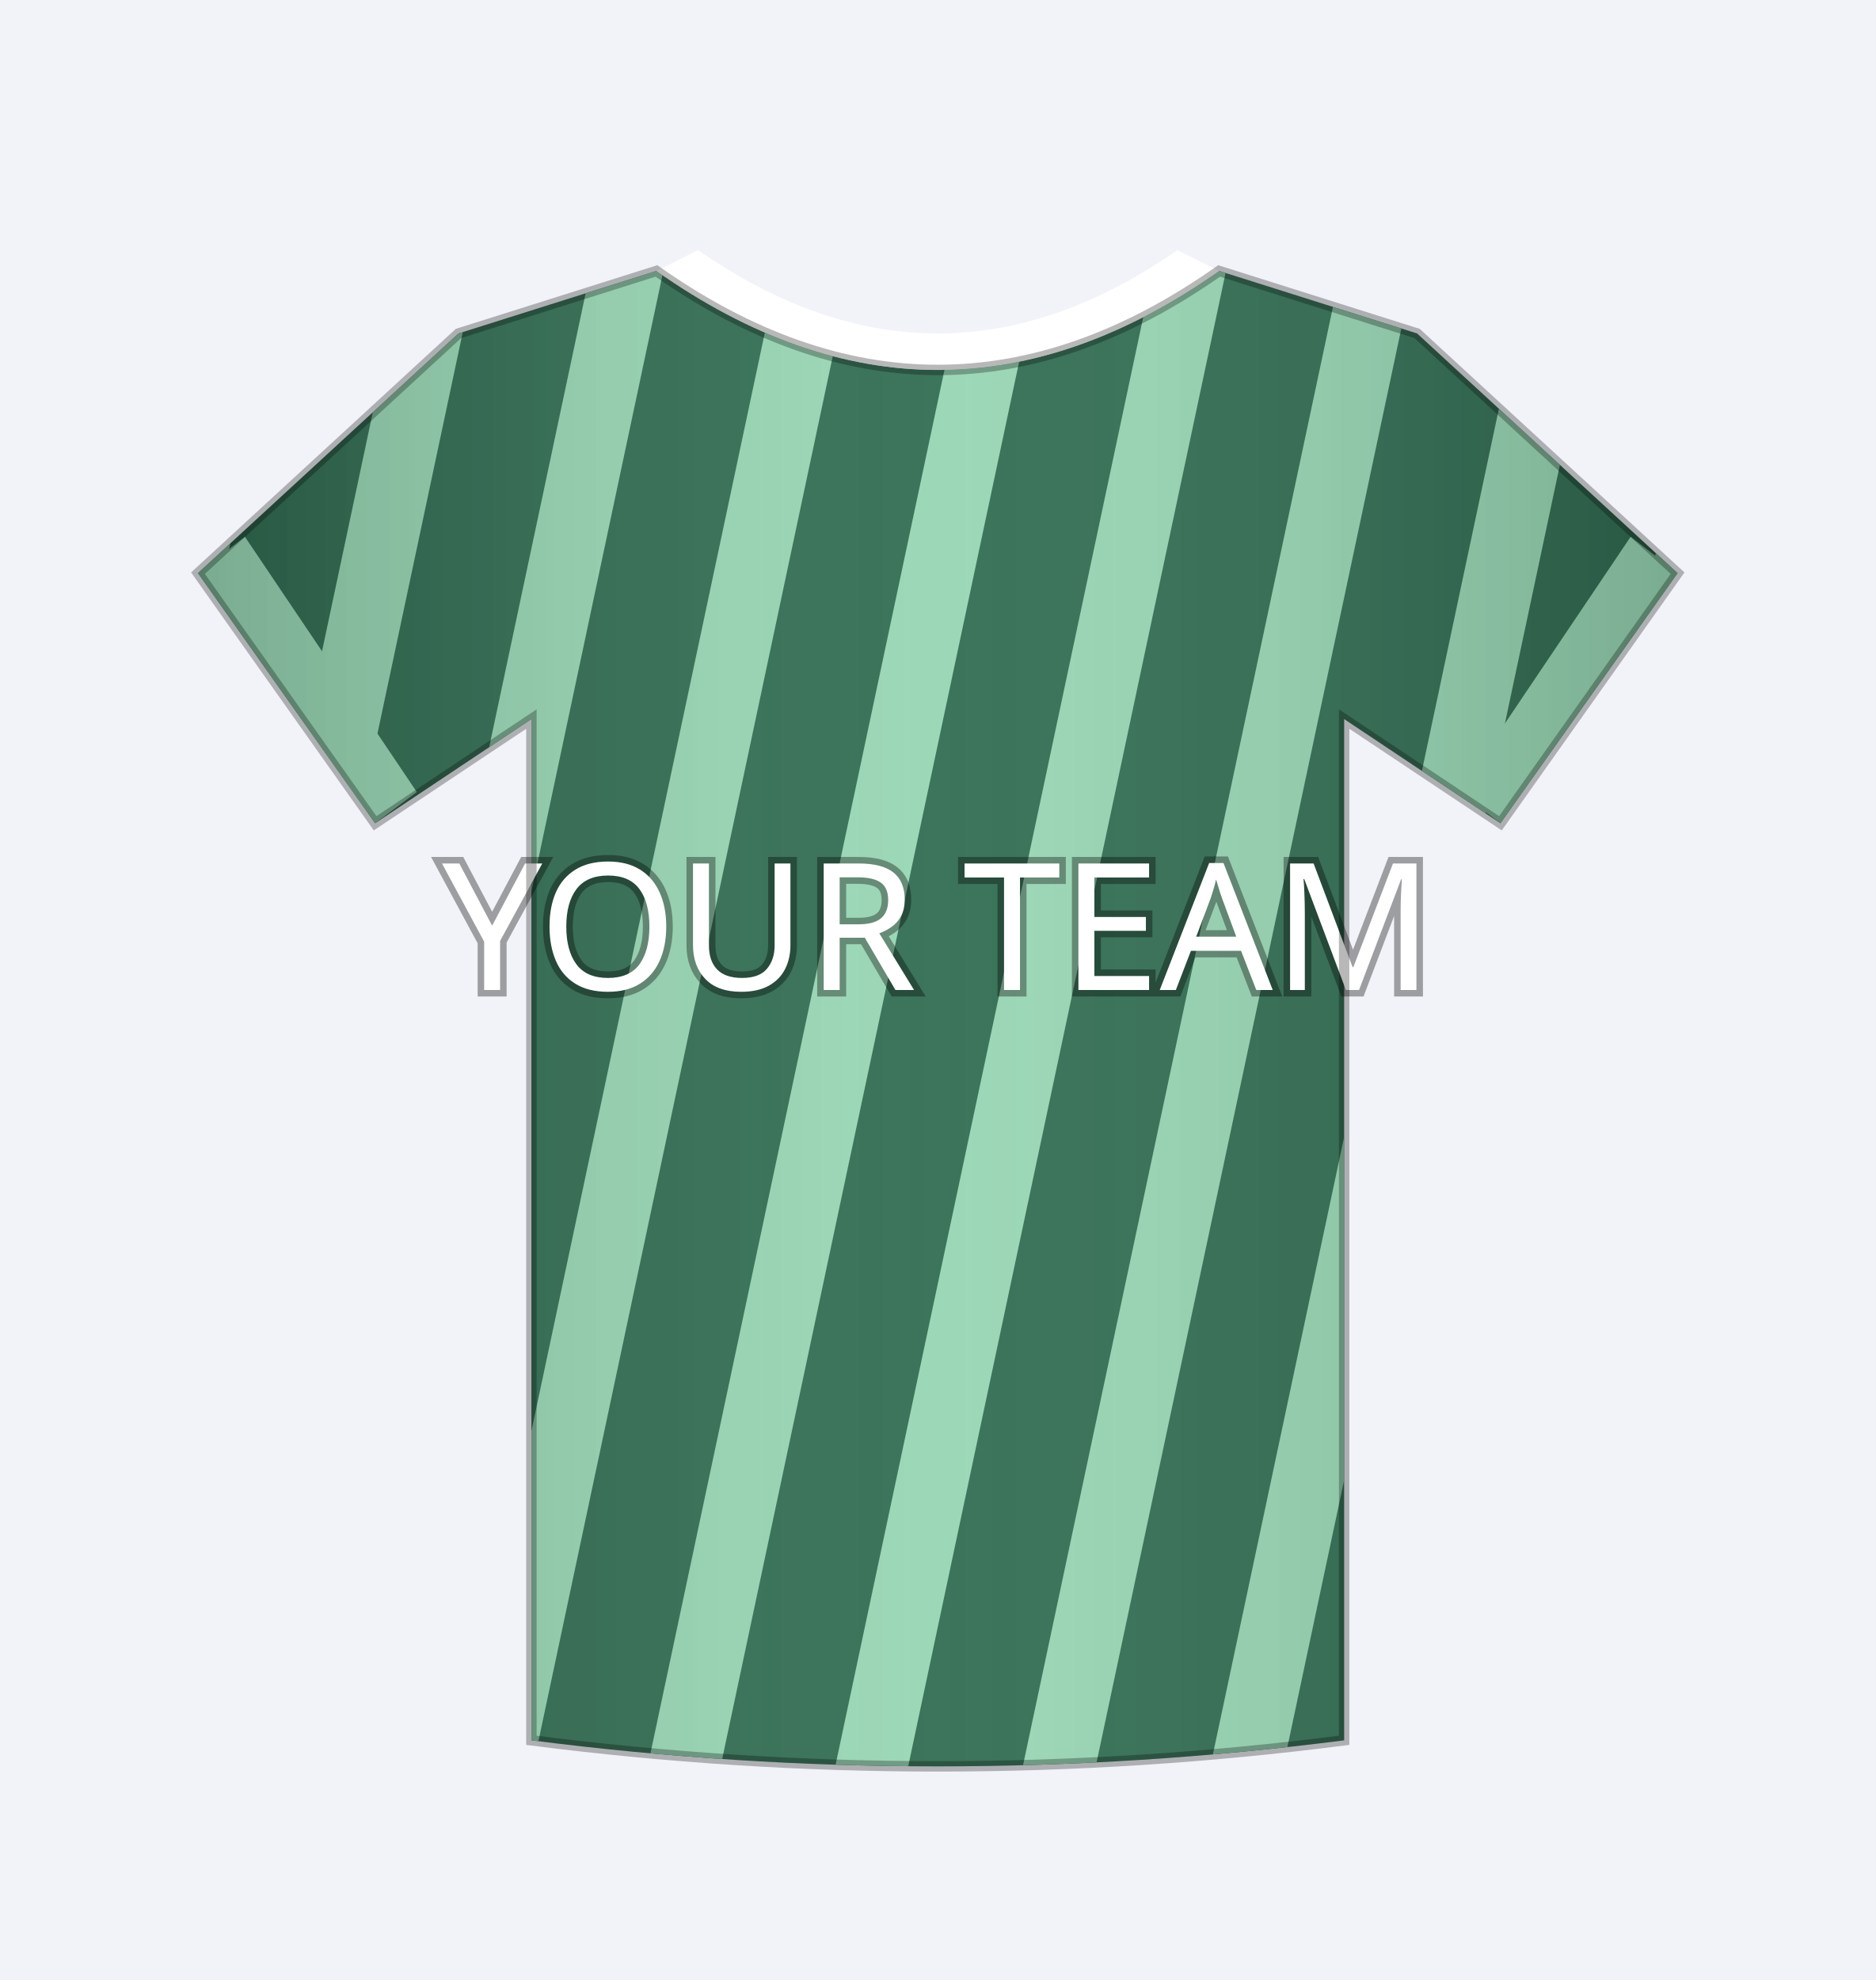
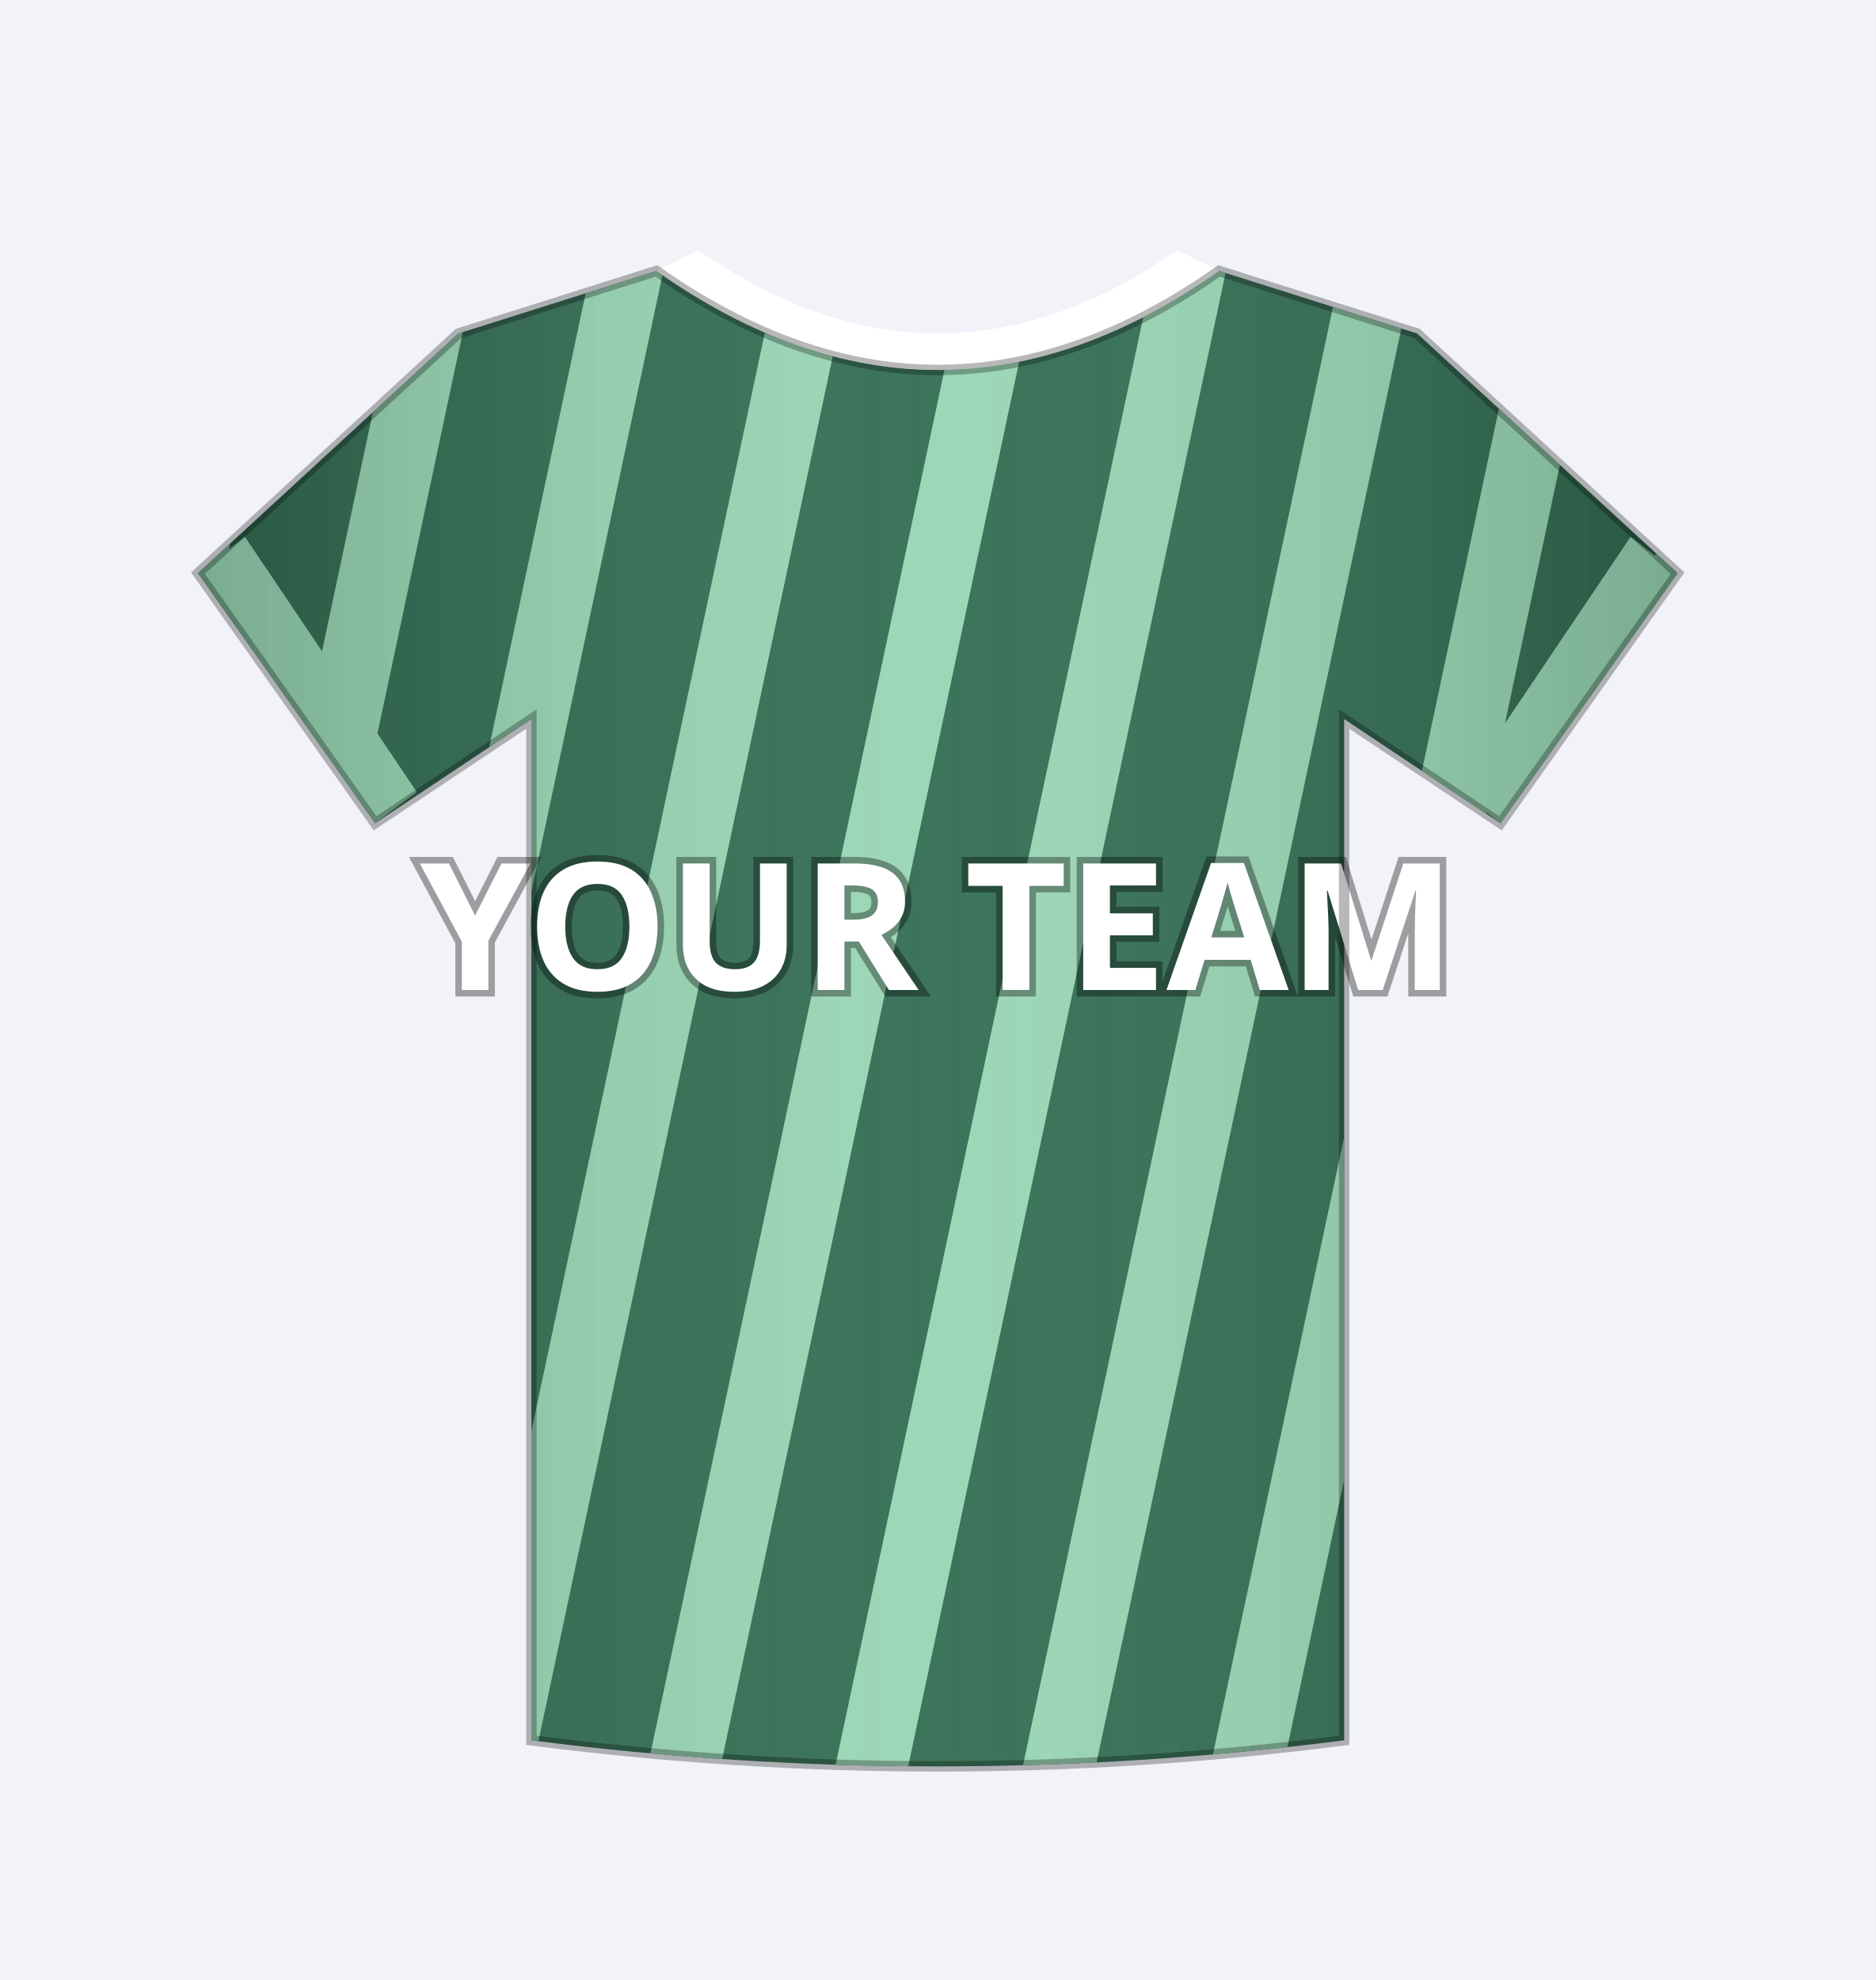
<svg xmlns="http://www.w3.org/2000/svg" viewBox="-30 -30 360 380" width="720" height="760" role="img" aria-label="Jersey front view">
  <rect x="-30" y="-30" width="360" height="380" fill="#f1f3f8" />
  <defs>
-     <clipPath id="j13c30pc">
+     <clipPath id="j13ktbtc">
      <path d="M96 22 L58 34 L8 80 L42 128 L72 108 L72 304 Q150 314 228 304 L228 108 L258 128 L292 80 L242 34 L204 22 Q150 60 96 22 Z" />
    </clipPath>
-     <linearGradient id="j13c30ps" x1="0" y1="0" x2="1" y2="0">
+     <linearGradient id="j13ktbts" x1="0" y1="0" x2="1" y2="0">
      <stop offset="0" stop-color="#000" stop-opacity=".22" />
      <stop offset=".5" stop-color="#fff" stop-opacity=".07" />
      <stop offset="1" stop-color="#000" stop-opacity=".22" />
    </linearGradient>
  </defs>
-   <g clip-path="url(#j13c30pc)">
+   <g clip-path="url(#j13ktbtc)">
    <rect width="300" height="340" fill="#2d6a4f" />
    <rect x="-20" y="0" width="14" height="340" fill="#95d5b2" transform="skewX(-12)" />
    <rect x="16" y="0" width="14" height="340" fill="#95d5b2" transform="skewX(-12)" />
    <rect x="52" y="0" width="14" height="340" fill="#95d5b2" transform="skewX(-12)" />
    <rect x="88" y="0" width="14" height="340" fill="#95d5b2" transform="skewX(-12)" />
    <rect x="124" y="0" width="14" height="340" fill="#95d5b2" transform="skewX(-12)" />
    <rect x="160" y="0" width="14" height="340" fill="#95d5b2" transform="skewX(-12)" />
    <rect x="196" y="0" width="14" height="340" fill="#95d5b2" transform="skewX(-12)" />
    <rect x="232" y="0" width="14" height="340" fill="#95d5b2" transform="skewX(-12)" />
    <rect x="268" y="0" width="14" height="340" fill="#95d5b2" transform="skewX(-12)" />
    <rect x="304" y="0" width="14" height="340" fill="#95d5b2" transform="skewX(-12)" />
    <path d="M8 80 L42 128 L50 122 L17 73Z" fill="#95d5b2" />
    <path d="M292 80 L258 128 L250 122 L283 73Z" fill="#95d5b2" />
-     <rect width="300" height="340" fill="url(#j13c30ps)" />
+     <rect width="300" height="340" fill="url(#j13ktbts)" />
  </g>
  <path d="M96 22 Q150 60 204 22 L196 18 Q150 50 104 18Z" fill="#ffffff" />
-   <text x="150" y="160" font-size="34.0" font-family="Bebas Neue,Impact,Arial Narrow,sans-serif" text-anchor="middle" fill="#ffffff" stroke="rgba(0,0,0,.35)" stroke-width="2.5" paint-order="stroke">YOUR TEAM</text>
+   <text x="150" y="160" font-size="34.0" font-family="Bebas Neue,Impact,Arial Narrow,sans-serif" text-anchor="middle" font-weight="700" fill="#ffffff" stroke="rgba(0,0,0,.35)" stroke-width="2.5" paint-order="stroke">YOUR TEAM</text>
  <path d="M96 22 L58 34 L8 80 L42 128 L72 108 L72 304 Q150 314 228 304 L228 108 L258 128 L292 80 L242 34 L204 22 Q150 60 96 22 Z" fill="none" stroke="rgba(0,0,0,.28)" stroke-width="2" />
</svg>
